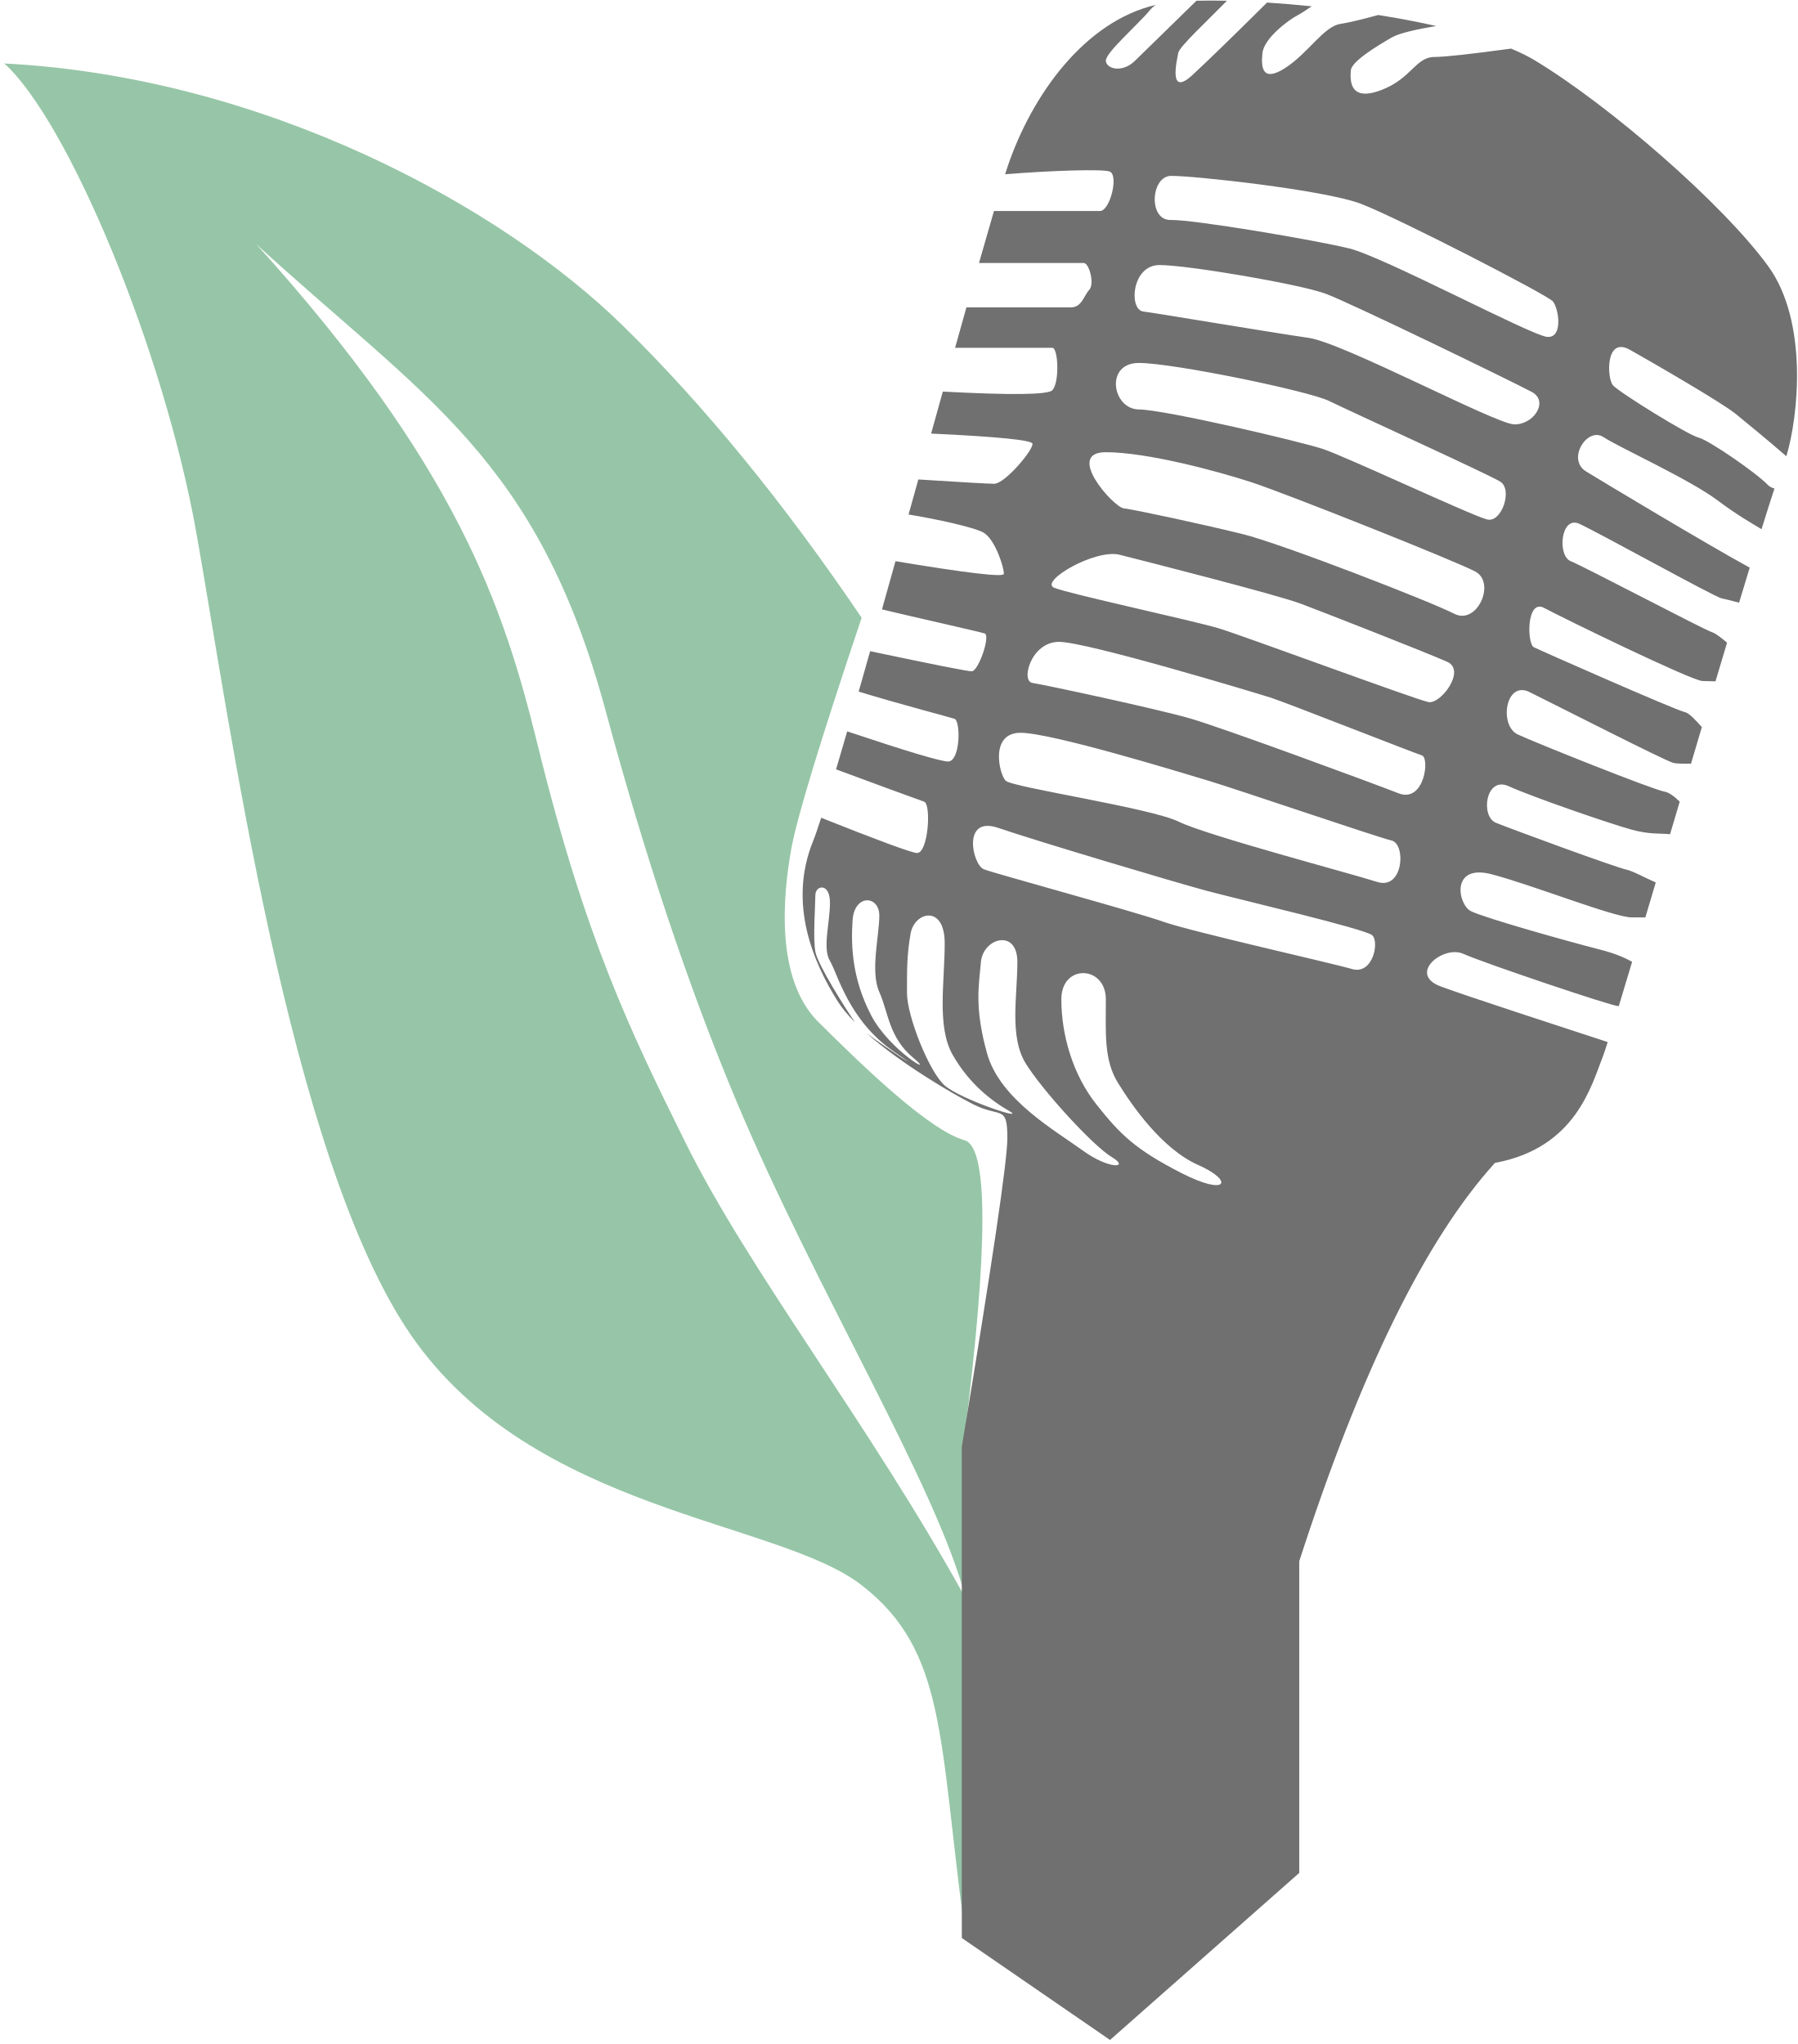
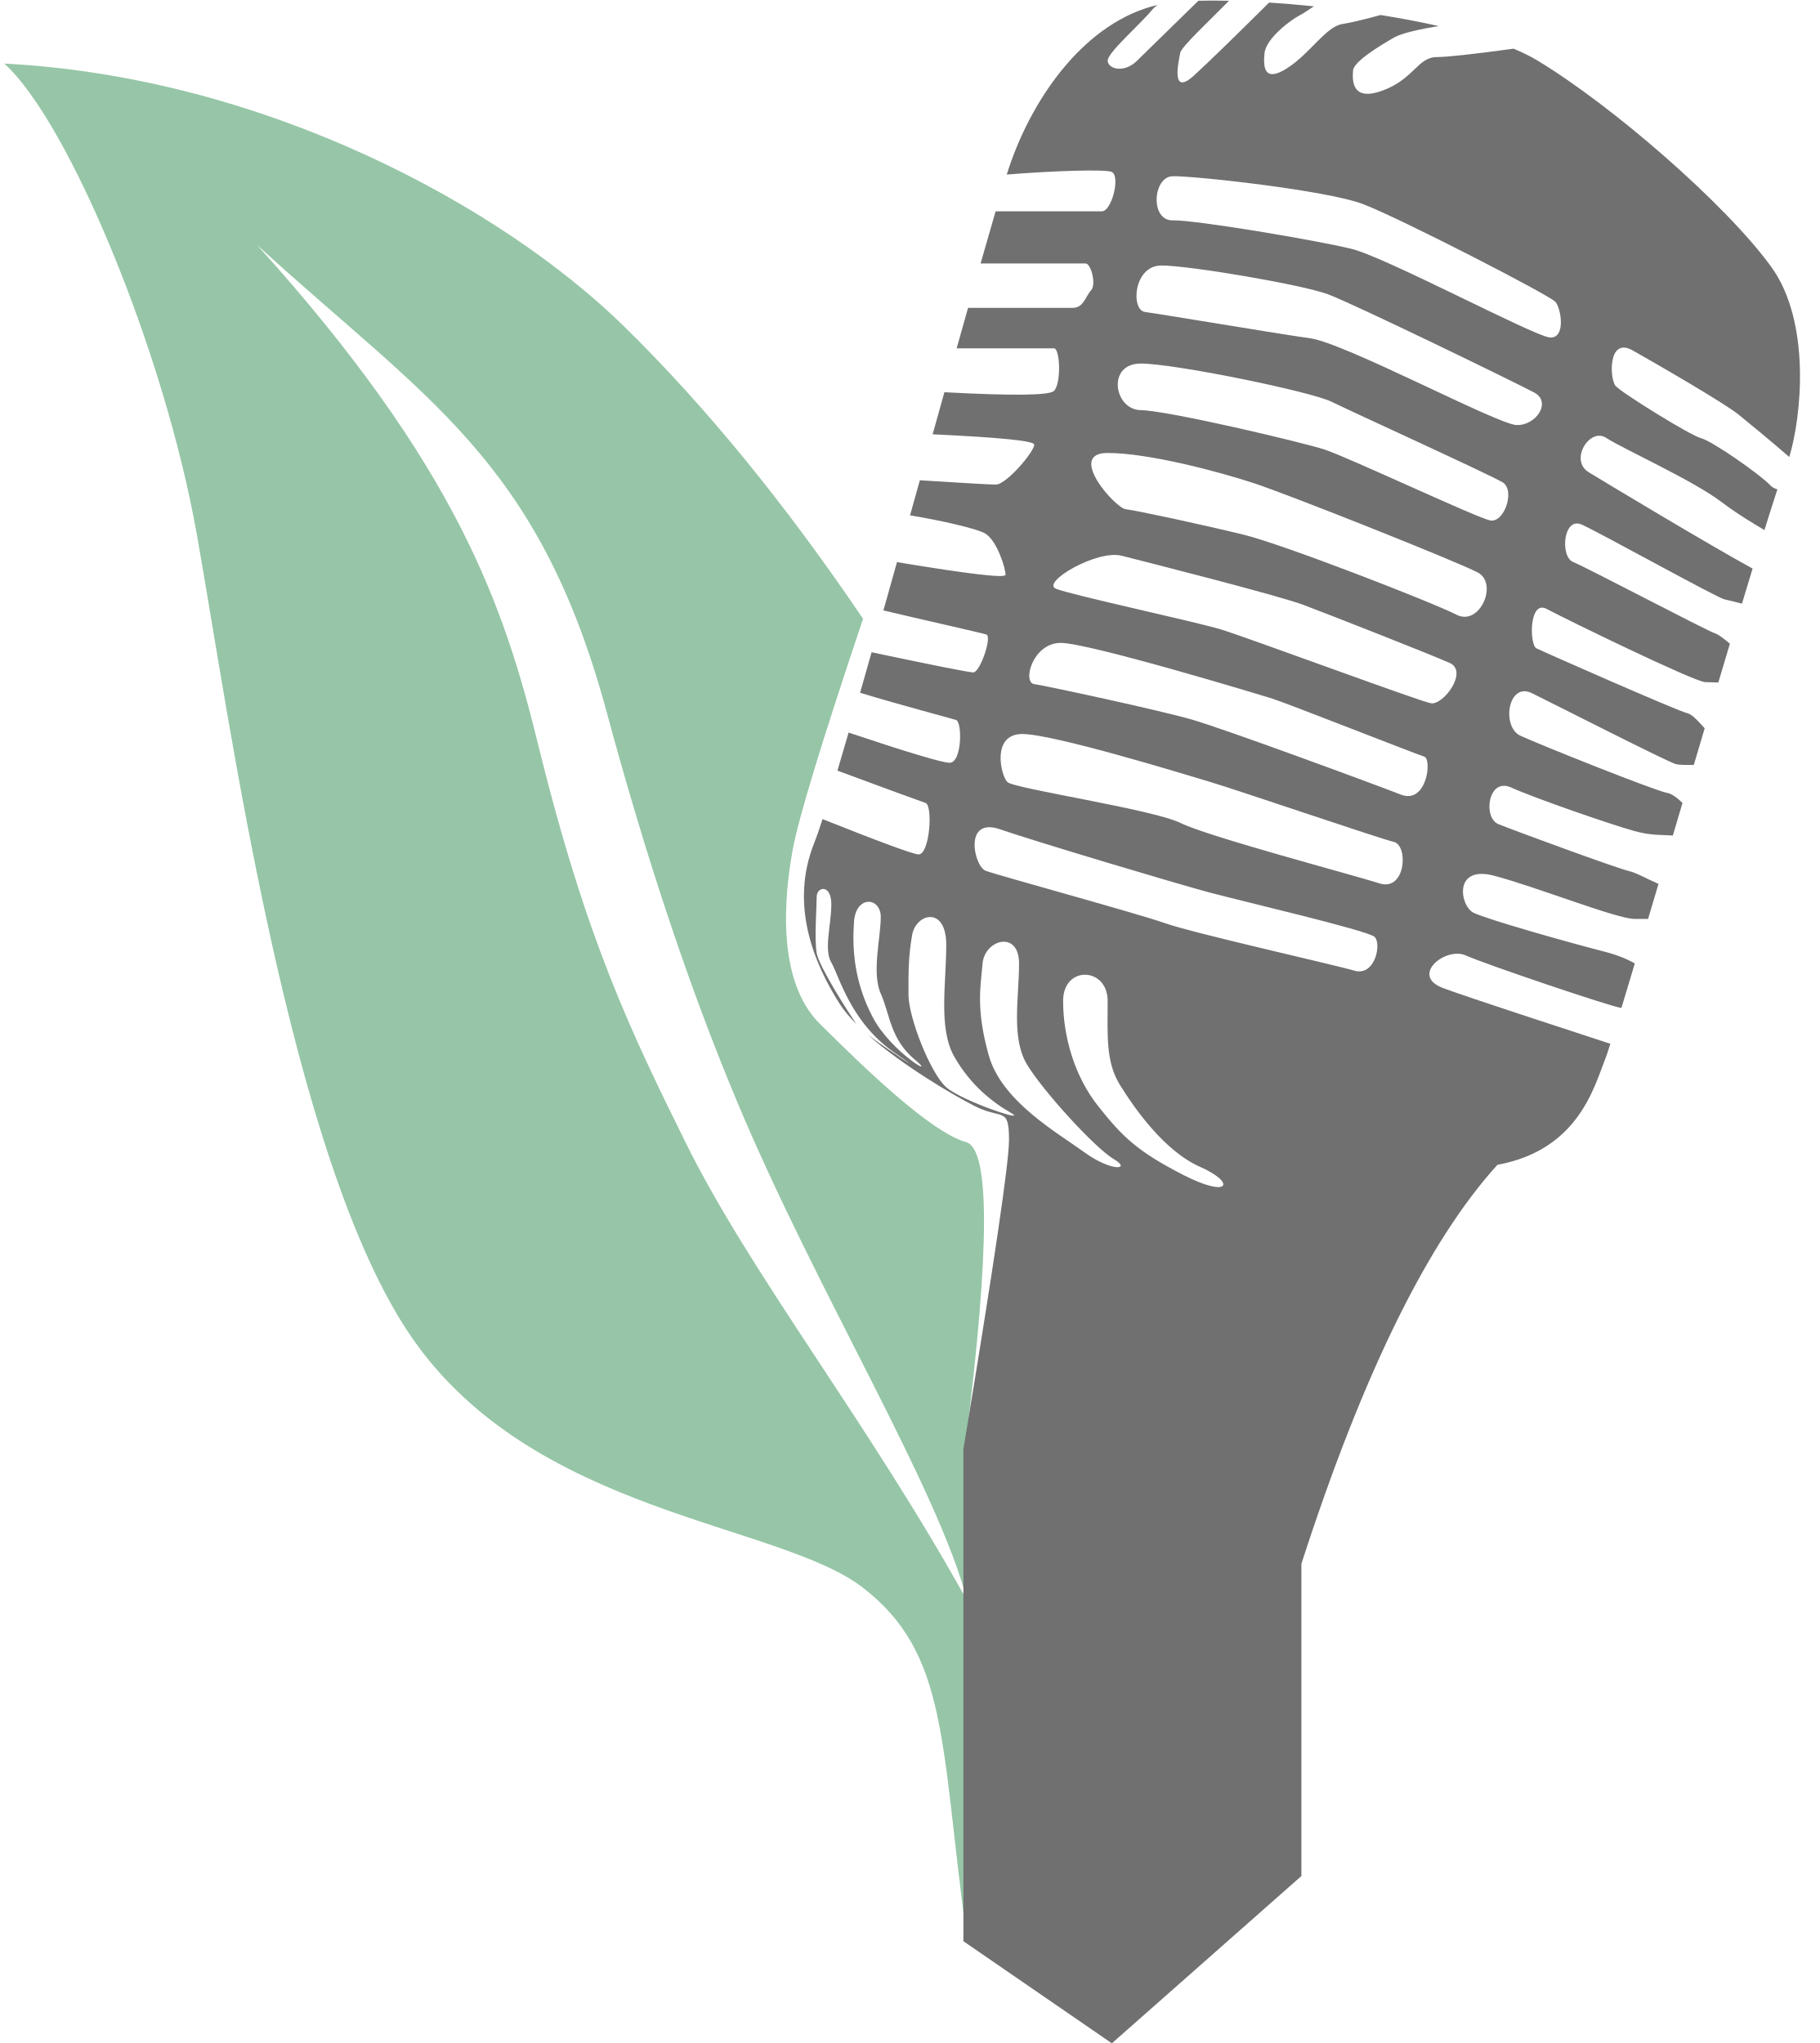
- <svg xmlns="http://www.w3.org/2000/svg" width="328px" height="373px" viewBox="0 0 328 373" version="1.1">
+ <svg xmlns="http://www.w3.org/2000/svg" width="57px" height="64px" viewBox="0 0 57 64" version="1.1">
  <defs />
-   <g id="Page-1" stroke="none" stroke-width="1" fill="none" fill-rule="evenodd">
-     <g id="Group">
-       <path d="M175.996,352.129 C171.301,317.059 172.652,301.221 157.229,289.273 C141.805,277.326 97.33,276.002 75.012,243.66 C52.693,211.318 41.777,130.572 35.828,97.213 C29.879,63.854 12.496,22.17 0.787,11.582 C48.328,14.039 91.426,37.662 113.652,59.426 C128.47,73.935 142.995,91.702 157.229,112.729 C149.704,135.135 145.426,149.185 144.396,154.879 C142.852,163.42 141.436,178.664 149.332,186.5 C157.229,194.336 169.463,206.246 175.996,208.07 C180.352,209.286 180.352,227.337 175.996,262.221 C184.341,314.346 184.341,344.315 175.996,352.129 Z M46.787,44.582 C83.344,85.041 91.852,110.512 98.045,135.688 C106.856,171.505 115.079,188.273 124.992,208.326 C136.799,232.212 158.521,259.657 176.232,291.723 C170.85,270.973 148.899,235.596 134.26,200.662 C125.503,179.766 117.651,156.101 110.51,129.688 C98.045,83.582 77.609,72.803 46.787,44.582 Z" id="Combined-Shape" fill="#96C6A7" />
-       <path d="M158.124,188.545 C161.853,191.338 169.63,196.395 163.029,191.839 C154.885,186.218 152.851,177.708 151.447,175.356 C150.042,173.005 151.447,168.474 151.447,164.738 C151.447,161.002 148.781,161.533 148.781,163.372 C148.781,165.21 148.332,171.086 148.781,173.666 C149.19,176.017 154.343,184.143 156.025,186.574 C154.772,185.312 153.715,184.059 152.949,182.854 C148.359,175.627 143.77,164.859 148.359,153.508 C148.726,152.601 149.229,151.146 149.848,149.229 C160.282,153.384 166.089,155.526 167.268,155.655 C169.373,155.886 169.986,146.766 168.627,146.293 C167.707,145.973 159.219,142.883 152.56,140.394 C153.193,138.265 153.873,135.944 154.593,133.465 C165.563,137.13 171.698,138.963 173,138.963 C175.251,138.963 175.334,131.555 174.167,131.166 C173.281,130.871 163.691,128.357 156.684,126.207 C157.362,123.836 158.063,121.371 158.782,118.833 C170.387,121.28 176.561,122.503 177.306,122.503 C178.554,122.503 180.772,115.975 179.684,115.601 C178.772,115.287 167.282,112.73 160.936,111.207 C161.747,108.325 162.572,105.383 163.406,102.408 C176.55,104.593 183.141,105.364 183.177,104.723 C183.235,103.681 181.667,98.548 179.512,97.217 C178.032,96.303 171.163,94.765 165.787,93.89 C166.382,91.759 166.978,89.624 167.572,87.495 C175.779,88.019 180.395,88.281 181.422,88.281 C183.353,88.281 188.524,82.164 188.404,80.98 C188.337,80.316 182.171,79.696 169.907,79.12 C170.629,76.53 171.343,73.97 172.044,71.458 C184.551,72.125 191.209,72.043 192.018,71.214 C193.363,69.834 193.115,63.467 192.018,63.467 C191.184,63.467 180.775,63.467 174.279,63.467 C174.992,60.921 175.684,58.454 176.351,56.086 C187.855,56.086 194.211,56.086 195.421,56.086 C197.418,56.086 197.755,53.973 198.76,52.898 C199.765,51.824 198.76,47.995 197.755,47.995 C197.018,47.995 186.008,47.995 178.641,47.995 C179.657,44.425 180.578,41.226 181.375,38.508 C193.177,38.508 199.625,38.508 200.719,38.508 C202.569,38.508 204.195,31.871 202.457,31.292 C201.086,30.836 192.118,31.099 183.404,31.798 C183.555,31.323 183.694,30.899 183.818,30.529 C188.304,17.215 197.999,3.891 210.908,0.888 C210.496,1.167 210.142,1.485 209.846,1.842 C207.547,4.608 201.667,9.654 201.792,11.123 C201.917,12.592 204.79,13.341 207.073,11.123 C208.536,9.702 212.285,6.039 218.321,0.135 C220.021,0.091 221.89,0.093 223.89,0.138 C220.478,3.634 215.212,8.504 215.008,9.628 C214.746,11.065 213.139,17.788 217.572,13.708 C220.165,11.322 224.709,6.908 231.204,0.466 C233.825,0.636 236.564,0.864 239.356,1.151 C238.303,1.855 237.395,2.476 236.748,2.806 C235.15,3.62 230.646,6.978 230.365,9.683 C230.084,12.388 230.364,15.093 234.547,12.388 C238.729,9.683 241.552,4.83 244.559,4.371 C246.158,4.127 248.88,3.455 251.502,2.734 C255.129,3.313 258.698,3.985 262.076,4.748 C258.599,5.318 255.325,6.057 254.024,6.802 C251.29,8.366 246.62,11.215 246.495,12.838 C246.37,14.461 246.118,18.628 251.887,16.494 C257.655,14.36 258.241,10.392 261.805,10.392 C263.633,10.392 268.276,9.885 275.732,8.869 C277.376,9.554 278.847,10.278 280.107,11.039 C293.639,19.211 314.281,37.094 322.625,48.537 C329.992,58.641 328.181,75.949 325.964,83.26 C322.794,80.497 318.51,76.98 316.756,75.555 C314.169,73.452 301.969,66.403 297.433,63.838 C292.896,61.272 293.22,69.045 294.322,70.309 C295.425,71.572 308.004,79.378 309.924,79.845 C311.844,80.312 320.593,86.379 322.543,88.451 C322.856,88.784 323.293,89.01 323.798,89.146 C323.175,91.025 322.374,93.547 321.436,96.569 C319.658,95.492 316.895,93.931 313.505,91.376 C308.302,87.455 295.547,81.702 292.584,79.76 C289.621,77.817 285.839,83.831 289.408,86.022 C292.325,87.813 311.549,99.379 319.28,103.582 C318.665,105.6 318.017,107.739 317.342,109.975 C315.982,109.629 314.691,109.294 314.137,109.187 C312.88,108.943 291.578,97.123 288.179,95.581 C284.779,94.039 284.157,101.413 286.59,102.391 C289.022,103.368 310.87,114.88 312.403,115.369 C313.158,115.61 314.13,116.451 315.147,117.273 C314.459,119.57 313.753,121.932 313.035,124.336 C312.186,124.319 311.345,124.297 310.65,124.274 C308.647,124.21 285.037,112.7 281.781,110.944 C278.525,109.188 278.614,117.467 279.89,118.108 C281.165,118.75 305.656,129.551 307.394,129.932 C308.272,130.124 309.411,131.431 310.549,132.682 C309.89,134.896 309.228,137.125 308.566,139.354 C307.246,139.379 305.962,139.363 305.355,139.225 C303.983,138.911 283.5,128.458 279.095,126.29 C274.689,124.122 273.497,132.431 276.971,134.036 C280.444,135.642 301.538,144.077 303.711,144.455 C304.618,144.613 305.593,145.409 306.51,146.284 C305.917,148.283 305.328,150.268 304.746,152.229 C302.839,152.052 300.966,152.281 297.8,151.418 C293.678,150.294 279.497,145.387 275.295,143.471 C271.093,141.555 270.099,148.978 272.97,150.146 C275.841,151.313 294.562,158.198 296.795,158.701 C298.106,158.997 300.292,160.253 302.133,161.037 C301.483,163.226 300.85,165.358 300.238,167.412 C299.25,167.412 298.417,167.412 297.737,167.412 C294.55,167.412 279.691,161.508 272.176,159.539 C264.66,157.57 265.995,165.074 268.426,166.281 C270.856,167.488 285.685,171.681 292.073,173.315 C294.706,173.989 296.455,174.757 297.824,175.508 C296.922,178.522 296.102,181.25 295.388,183.604 C295.358,183.604 295.328,183.604 295.3,183.604 C294.099,183.604 270.673,175.707 267.019,174.061 C263.364,172.414 256.798,177.726 262.873,180.001 C267.519,181.741 284.764,187.337 293.368,190.162 C292.962,191.442 292.672,192.312 292.518,192.701 C290.391,198.078 287.56,209.482 272.791,212.213 C260.141,226.143 248.238,250.372 237.082,284.902 L237.082,341.779 L202.553,372.262 L175.506,353.654 L175.506,264.012 C181.048,230.585 183.818,211.812 183.818,207.695 C183.818,201.52 182.592,204.043 177.59,201.52 C173.856,199.636 164.525,194.191 158.124,188.545 Z M213.636,32.101 C209.986,32.194 209.492,40.235 213.636,40.144 C217.779,40.052 239.938,43.8 246.216,45.34 C252.494,46.88 279.26,61.151 282.281,61.471 C285.303,61.79 284.426,56.219 283.354,54.992 C282.281,53.766 255.09,39.785 248.381,37.208 C241.672,34.631 217.285,32.007 213.636,32.101 Z M211.578,48.366 C206.476,48.366 205.956,56.507 208.606,56.843 C211.257,57.179 232.403,60.751 238.738,61.643 C245.073,62.534 272.652,77.24 276.218,77.431 C279.783,77.621 282.755,73.251 279.486,71.507 C276.218,69.763 246.646,55.37 241.934,53.613 C237.222,51.856 216.681,48.366 211.578,48.366 Z M207.812,66.233 C201.557,66.233 202.947,74.658 207.812,74.718 C212.676,74.777 237.109,80.539 241.291,81.894 C245.472,83.248 268.779,94.212 271.405,94.804 C274.031,95.396 276.087,89.311 273.746,87.882 C271.405,86.453 246.277,75.023 242.568,73.188 C238.859,71.354 214.066,66.233 207.812,66.233 Z M201.774,82.522 C194.232,82.522 203.19,92.567 205.077,92.772 C206.964,92.978 219.418,95.653 226.682,97.445 C233.945,99.237 261.118,109.813 265.337,111.99 C269.556,114.167 273.028,106.3 269.183,104.283 C265.337,102.267 234.719,90.09 228.455,88.035 C222.191,85.98 209.316,82.522 201.774,82.522 Z M204.337,101.242 C199.836,100.1 189.615,106.108 192.356,107.253 C195.098,108.397 217.785,113.251 222.486,114.69 C227.188,116.129 258.391,127.683 260.649,128.116 C262.908,128.55 267.558,122.333 264.104,120.782 C260.649,119.231 241.902,111.87 237.39,110.177 C232.877,108.483 208.838,102.385 204.337,101.242 Z M193.238,117.129 C188.138,117.129 186.207,124.308 188.404,124.63 C190.602,124.952 211.04,129.344 217.079,131.078 C223.118,132.813 250.493,142.927 255.2,144.763 C259.907,146.599 260.935,138.303 259.456,137.845 C257.978,137.387 234.524,128.149 231.88,127.313 C229.235,126.478 198.339,117.129 193.238,117.129 Z M186.217,133.723 C180.569,133.723 182.312,141.258 183.512,142.47 C184.712,143.682 209.953,147.421 215.072,149.938 C220.191,152.454 246.432,159.374 251.277,160.93 C256.123,162.485 256.586,154.01 253.932,153.385 C251.277,152.76 225.812,144.062 220.51,142.47 C215.208,140.878 191.864,133.723 186.217,133.723 Z M182.165,151.082 C175.45,148.778 177.45,157.832 179.545,158.636 C181.64,159.439 207.023,166.353 212.256,168.196 C217.488,170.04 242.872,175.707 246.704,176.833 C250.536,177.959 251.751,171.821 250.374,170.653 C248.997,169.485 226.146,164.152 220.219,162.565 C214.292,160.979 188.88,153.386 182.165,151.082 Z M160.453,167.079 C160.453,163.386 155.904,163.065 155.572,167.953 C155.24,172.841 155.572,178.757 158.953,185.258 C162.333,191.759 171.088,196.747 166.626,193.014 C162.164,189.28 162.139,184.792 160.453,181.03 C158.767,177.269 160.453,170.772 160.453,167.079 Z M172.385,172.121 C172.385,164.985 166.862,166.377 166.164,170.35 C165.466,174.323 165.502,177.023 165.502,181.202 C165.502,185.38 169.51,195.553 172.385,198.083 C175.259,200.612 187.545,204.687 184.175,202.752 C180.804,200.818 176.793,197.679 173.849,192.511 C170.904,187.344 172.385,179.257 172.385,172.121 Z M185.646,175.551 C185.646,169.369 179.37,171.18 178.992,175.551 C178.615,179.922 177.782,183.865 180.122,192.257 C182.461,200.649 192.684,206.391 197.546,209.93 C202.408,213.468 206.288,213.187 202.868,211.148 C199.448,209.109 190.085,198.857 187.12,193.978 C184.155,189.098 185.646,181.732 185.646,175.551 Z M201.789,182.357 C201.789,176.153 193.67,175.823 193.67,182.357 C193.67,188.892 195.766,196.126 200.085,201.561 C204.404,206.996 207.079,209.708 215.555,214.052 C224.03,218.396 225.229,215.502 218.632,212.586 C212.035,209.67 206.598,201.812 204.002,197.614 C201.406,193.416 201.789,188.562 201.789,182.357 Z" id="Combined-Shape" fill="#707070" />
+   <g id="Startpage" stroke="none" stroke-width="1" fill="none" fill-rule="evenodd">
+     <g id="Desktop-HD" transform="translate(-12, -7)">
+       <g id="Group" transform="translate(12, 7)">
+         <path d="M30.262,60.548 C29.455,54.518 29.687,51.795 27.035,49.74 C24.383,47.686 16.736,47.458 12.898,41.897 C9.061,36.336 7.184,22.452 6.161,16.716 C5.138,10.98 2.149,3.812 0.135,1.992 C8.31,2.414 15.721,6.476 19.542,10.218 C22.09,12.713 24.588,15.768 27.035,19.384 C25.742,23.236 25.006,25.652 24.829,26.631 C24.563,28.1 24.32,30.721 25.678,32.069 C27.035,33.416 29.139,35.464 30.262,35.778 C31.011,35.987 31.011,39.09 30.262,45.089 C31.697,54.052 31.697,59.205 30.262,60.548 Z M8.045,7.666 C14.331,14.623 15.794,19.002 16.859,23.331 C18.374,29.49 19.788,32.373 21.492,35.822 C23.523,39.929 27.258,44.648 30.303,50.162 C29.378,46.594 25.603,40.511 23.086,34.504 C21.58,30.911 20.23,26.842 19.002,22.3 C16.859,14.372 13.345,12.518 8.045,7.666 Z" id="Combined-Shape" fill="#96C6A7" />
+         <path d="M27.189,32.42 C27.831,32.9 29.168,33.77 28.033,32.987 C26.632,32.02 26.283,30.557 26.041,30.152 C25.8,29.748 26.041,28.969 26.041,28.327 C26.041,27.684 25.583,27.776 25.583,28.092 C25.583,28.408 25.506,29.418 25.583,29.862 C25.653,30.266 26.539,31.663 26.828,32.081 C26.613,31.864 26.431,31.649 26.3,31.442 C25.51,30.199 24.721,28.348 25.51,26.396 C25.573,26.24 25.66,25.99 25.766,25.66 C27.56,26.374 28.559,26.743 28.762,26.765 C29.124,26.804 29.229,25.236 28.995,25.155 C28.837,25.1 27.378,24.569 26.233,24.141 C26.341,23.775 26.458,23.375 26.582,22.949 C28.468,23.579 29.523,23.895 29.747,23.895 C30.134,23.895 30.149,22.621 29.948,22.554 C29.796,22.503 28.147,22.071 26.942,21.701 C27.058,21.294 27.179,20.87 27.303,20.433 C29.298,20.854 30.36,21.064 30.488,21.064 C30.702,21.064 31.084,19.942 30.897,19.877 C30.74,19.824 28.764,19.384 27.673,19.122 C27.812,18.627 27.954,18.121 28.098,17.609 C30.358,17.985 31.491,18.117 31.497,18.007 C31.507,17.828 31.238,16.945 30.867,16.716 C30.613,16.559 29.431,16.295 28.507,16.144 C28.609,15.778 28.712,15.411 28.814,15.045 C30.225,15.135 31.019,15.18 31.195,15.18 C31.527,15.18 32.417,14.128 32.396,13.925 C32.384,13.81 31.324,13.704 29.215,13.605 C29.34,13.159 29.462,12.719 29.583,12.287 C31.733,12.402 32.878,12.388 33.017,12.245 C33.249,12.008 33.206,10.913 33.017,10.913 C32.874,10.913 31.084,10.913 29.967,10.913 C30.09,10.475 30.209,10.051 30.324,9.644 C32.302,9.644 33.395,9.644 33.603,9.644 C33.946,9.644 34.004,9.281 34.177,9.096 C34.349,8.911 34.177,8.253 34.004,8.253 C33.877,8.253 31.984,8.253 30.717,8.253 C30.892,7.639 31.05,7.089 31.187,6.621 C33.217,6.621 34.325,6.621 34.514,6.621 C34.832,6.621 35.111,5.48 34.812,5.381 C34.577,5.302 33.035,5.347 31.536,5.468 C31.562,5.386 31.586,5.313 31.607,5.249 C32.379,2.96 34.046,0.669 36.266,0.153 C36.195,0.201 36.134,0.255 36.083,0.317 C35.688,0.792 34.677,1.66 34.698,1.913 C34.72,2.165 35.214,2.294 35.606,1.913 C35.858,1.668 36.502,1.038 37.54,0.023 C37.832,0.016 38.154,0.016 38.498,0.024 C37.911,0.625 37.006,1.462 36.971,1.656 C36.926,1.903 36.649,3.059 37.411,2.357 C37.857,1.947 38.639,1.188 39.755,0.08 C40.206,0.109 40.677,0.149 41.157,0.198 C40.976,0.319 40.82,0.426 40.709,0.482 C40.434,0.622 39.66,1.2 39.611,1.665 C39.563,2.13 39.611,2.595 40.33,2.13 C41.049,1.665 41.535,0.831 42.052,0.752 C42.327,0.71 42.795,0.594 43.246,0.47 C43.869,0.57 44.483,0.685 45.064,0.816 C44.466,0.914 43.903,1.042 43.679,1.17 C43.209,1.439 42.406,1.928 42.385,2.207 C42.363,2.487 42.32,3.203 43.312,2.836 C44.304,2.469 44.404,1.787 45.017,1.787 C45.332,1.787 46.13,1.7 47.412,1.525 C47.695,1.643 47.948,1.767 48.164,1.898 C50.491,3.303 54.041,6.378 55.475,8.346 C56.742,10.083 56.431,13.059 56.049,14.316 C55.504,13.841 54.768,13.237 54.466,12.992 C54.021,12.63 51.923,11.418 51.143,10.977 C50.363,10.536 50.419,11.872 50.609,12.09 C50.798,12.307 52.961,13.649 53.291,13.729 C53.621,13.81 55.126,14.853 55.461,15.209 C55.515,15.266 55.59,15.305 55.677,15.329 C55.57,15.652 55.432,16.085 55.271,16.605 C54.965,16.42 54.49,16.151 53.907,15.712 C53.012,15.038 50.819,14.049 50.31,13.715 C49.8,13.381 49.15,14.415 49.764,14.792 C50.265,15.099 53.571,17.088 54.9,17.811 C54.794,18.158 54.683,18.526 54.567,18.91 C54.333,18.851 54.111,18.793 54.016,18.775 C53.8,18.733 50.137,16.7 49.552,16.435 C48.968,16.17 48.861,17.438 49.279,17.606 C49.697,17.774 53.454,19.754 53.718,19.838 C53.847,19.879 54.015,20.024 54.189,20.165 C54.071,20.56 53.95,20.966 53.826,21.38 C53.68,21.377 53.536,21.373 53.416,21.369 C53.072,21.358 49.012,19.379 48.452,19.077 C47.892,18.775 47.908,20.198 48.127,20.309 C48.346,20.419 52.557,22.276 52.856,22.342 C53.007,22.375 53.203,22.599 53.399,22.815 C53.286,23.195 53.172,23.579 53.058,23.962 C52.831,23.966 52.61,23.963 52.506,23.94 C52.27,23.886 48.748,22.088 47.99,21.716 C47.233,21.343 47.028,22.771 47.625,23.047 C48.222,23.324 51.849,24.774 52.223,24.839 C52.379,24.866 52.547,25.003 52.704,25.153 C52.602,25.497 52.501,25.839 52.401,26.176 C52.073,26.145 51.751,26.185 51.207,26.036 C50.498,25.843 48.059,24.999 47.337,24.67 C46.614,24.34 46.443,25.617 46.937,25.817 C47.431,26.018 50.65,27.202 51.034,27.289 C51.259,27.339 51.635,27.555 51.952,27.69 C51.84,28.067 51.731,28.433 51.626,28.786 C51.456,28.786 51.313,28.786 51.196,28.786 C50.648,28.786 48.093,27.771 46.801,27.433 C45.508,27.094 45.738,28.384 46.156,28.592 C46.574,28.8 49.123,29.52 50.222,29.802 C50.675,29.917 50.975,30.049 51.211,30.179 C51.056,30.697 50.915,31.166 50.792,31.571 C50.787,31.571 50.782,31.571 50.777,31.571 C50.57,31.571 46.542,30.213 45.914,29.93 C45.285,29.647 44.156,30.56 45.201,30.951 C46,31.25 48.965,32.212 50.444,32.698 C50.375,32.918 50.325,33.068 50.298,33.135 C49.933,34.059 49.446,36.02 46.906,36.49 C44.731,38.885 42.684,43.051 40.766,48.989 L40.766,58.769 L34.829,64.01 L30.178,60.811 L30.178,45.397 C31.131,39.649 31.607,36.421 31.607,35.713 C31.607,34.651 31.397,35.085 30.536,34.651 C29.895,34.327 28.29,33.391 27.189,32.42 Z M36.735,5.52 C36.107,5.536 36.022,6.918 36.735,6.903 C37.447,6.887 41.257,7.531 42.337,7.796 C43.416,8.061 48.019,10.515 48.538,10.57 C49.058,10.625 48.907,9.667 48.723,9.456 C48.538,9.245 43.863,6.841 42.709,6.398 C41.555,5.955 37.362,5.504 36.735,5.52 Z M36.381,8.317 C35.503,8.317 35.414,9.716 35.87,9.774 C36.326,9.832 39.962,10.446 41.051,10.599 C42.14,10.753 46.882,13.281 47.496,13.314 C48.109,13.347 48.62,12.595 48.058,12.296 C47.496,11.996 42.411,9.521 41.6,9.219 C40.79,8.917 37.258,8.317 36.381,8.317 Z M35.733,11.389 C34.658,11.389 34.897,12.837 35.733,12.848 C36.57,12.858 40.771,13.849 41.49,14.082 C42.209,14.315 46.216,16.2 46.668,16.301 C47.12,16.403 47.473,15.357 47.071,15.111 C46.668,14.866 42.347,12.9 41.71,12.585 C41.072,12.269 36.809,11.389 35.733,11.389 Z M34.695,14.19 C33.398,14.19 34.939,15.917 35.263,15.952 C35.587,15.987 37.729,16.448 38.978,16.756 C40.227,17.064 44.899,18.882 45.625,19.257 C46.35,19.631 46.947,18.278 46.286,17.931 C45.625,17.585 40.36,15.491 39.283,15.138 C38.206,14.784 35.992,14.19 34.695,14.19 Z M35.136,17.409 C34.362,17.212 32.604,18.245 33.076,18.442 C33.547,18.639 37.448,19.473 38.256,19.721 C39.065,19.968 44.43,21.955 44.819,22.03 C45.207,22.104 46.006,21.035 45.412,20.768 C44.819,20.502 41.595,19.236 40.819,18.945 C40.043,18.654 35.91,17.605 35.136,17.409 Z M33.227,20.14 C32.35,20.14 32.018,21.375 32.396,21.43 C32.774,21.485 36.288,22.241 37.327,22.539 C38.365,22.837 43.072,24.576 43.882,24.892 C44.691,25.208 44.868,23.781 44.613,23.702 C44.359,23.624 40.326,22.035 39.872,21.891 C39.417,21.748 34.104,20.14 33.227,20.14 Z M32.02,22.994 C31.049,22.994 31.348,24.289 31.555,24.498 C31.761,24.706 36.101,25.349 36.982,25.782 C37.862,26.214 42.374,27.404 43.207,27.672 C44.04,27.939 44.12,26.482 43.663,26.374 C43.207,26.267 38.828,24.771 37.917,24.498 C37.005,24.224 32.991,22.994 32.02,22.994 Z M31.323,25.978 C30.169,25.582 30.512,27.139 30.873,27.277 C31.233,27.416 35.598,28.604 36.497,28.921 C37.397,29.238 41.762,30.213 42.421,30.406 C43.08,30.6 43.288,29.545 43.052,29.344 C42.815,29.143 38.886,28.226 37.867,27.953 C36.847,27.68 32.478,26.375 31.323,25.978 Z M27.59,28.729 C27.59,28.094 26.808,28.039 26.751,28.879 C26.693,29.72 26.751,30.737 27.332,31.855 C27.913,32.973 29.419,33.831 28.651,33.189 C27.884,32.547 27.88,31.775 27.59,31.128 C27.3,30.481 27.59,29.364 27.59,28.729 Z M29.641,29.596 C29.641,28.369 28.692,28.608 28.572,29.292 C28.452,29.975 28.458,30.439 28.458,31.158 C28.458,31.876 29.147,33.625 29.641,34.06 C30.136,34.495 32.248,35.196 31.669,34.863 C31.089,34.531 30.399,33.991 29.893,33.102 C29.387,32.214 29.641,30.823 29.641,29.596 Z M31.922,30.186 C31.922,29.123 30.843,29.434 30.778,30.186 C30.713,30.937 30.57,31.616 30.972,33.059 C31.374,34.501 33.132,35.489 33.968,36.097 C34.804,36.706 35.471,36.657 34.883,36.307 C34.295,35.956 32.685,34.193 32.175,33.354 C31.665,32.515 31.922,31.249 31.922,30.186 Z M34.697,31.356 C34.697,30.289 33.302,30.233 33.302,31.356 C33.302,32.48 33.662,33.724 34.405,34.658 C35.147,35.593 35.607,36.059 37.065,36.806 C38.522,37.553 38.728,37.055 37.594,36.554 C36.459,36.053 35.524,34.701 35.078,33.98 C34.632,33.258 34.697,32.423 34.697,31.356 Z" id="Combined-Shape" fill="#707070" />
+       </g>
    </g>
  </g>
</svg>
